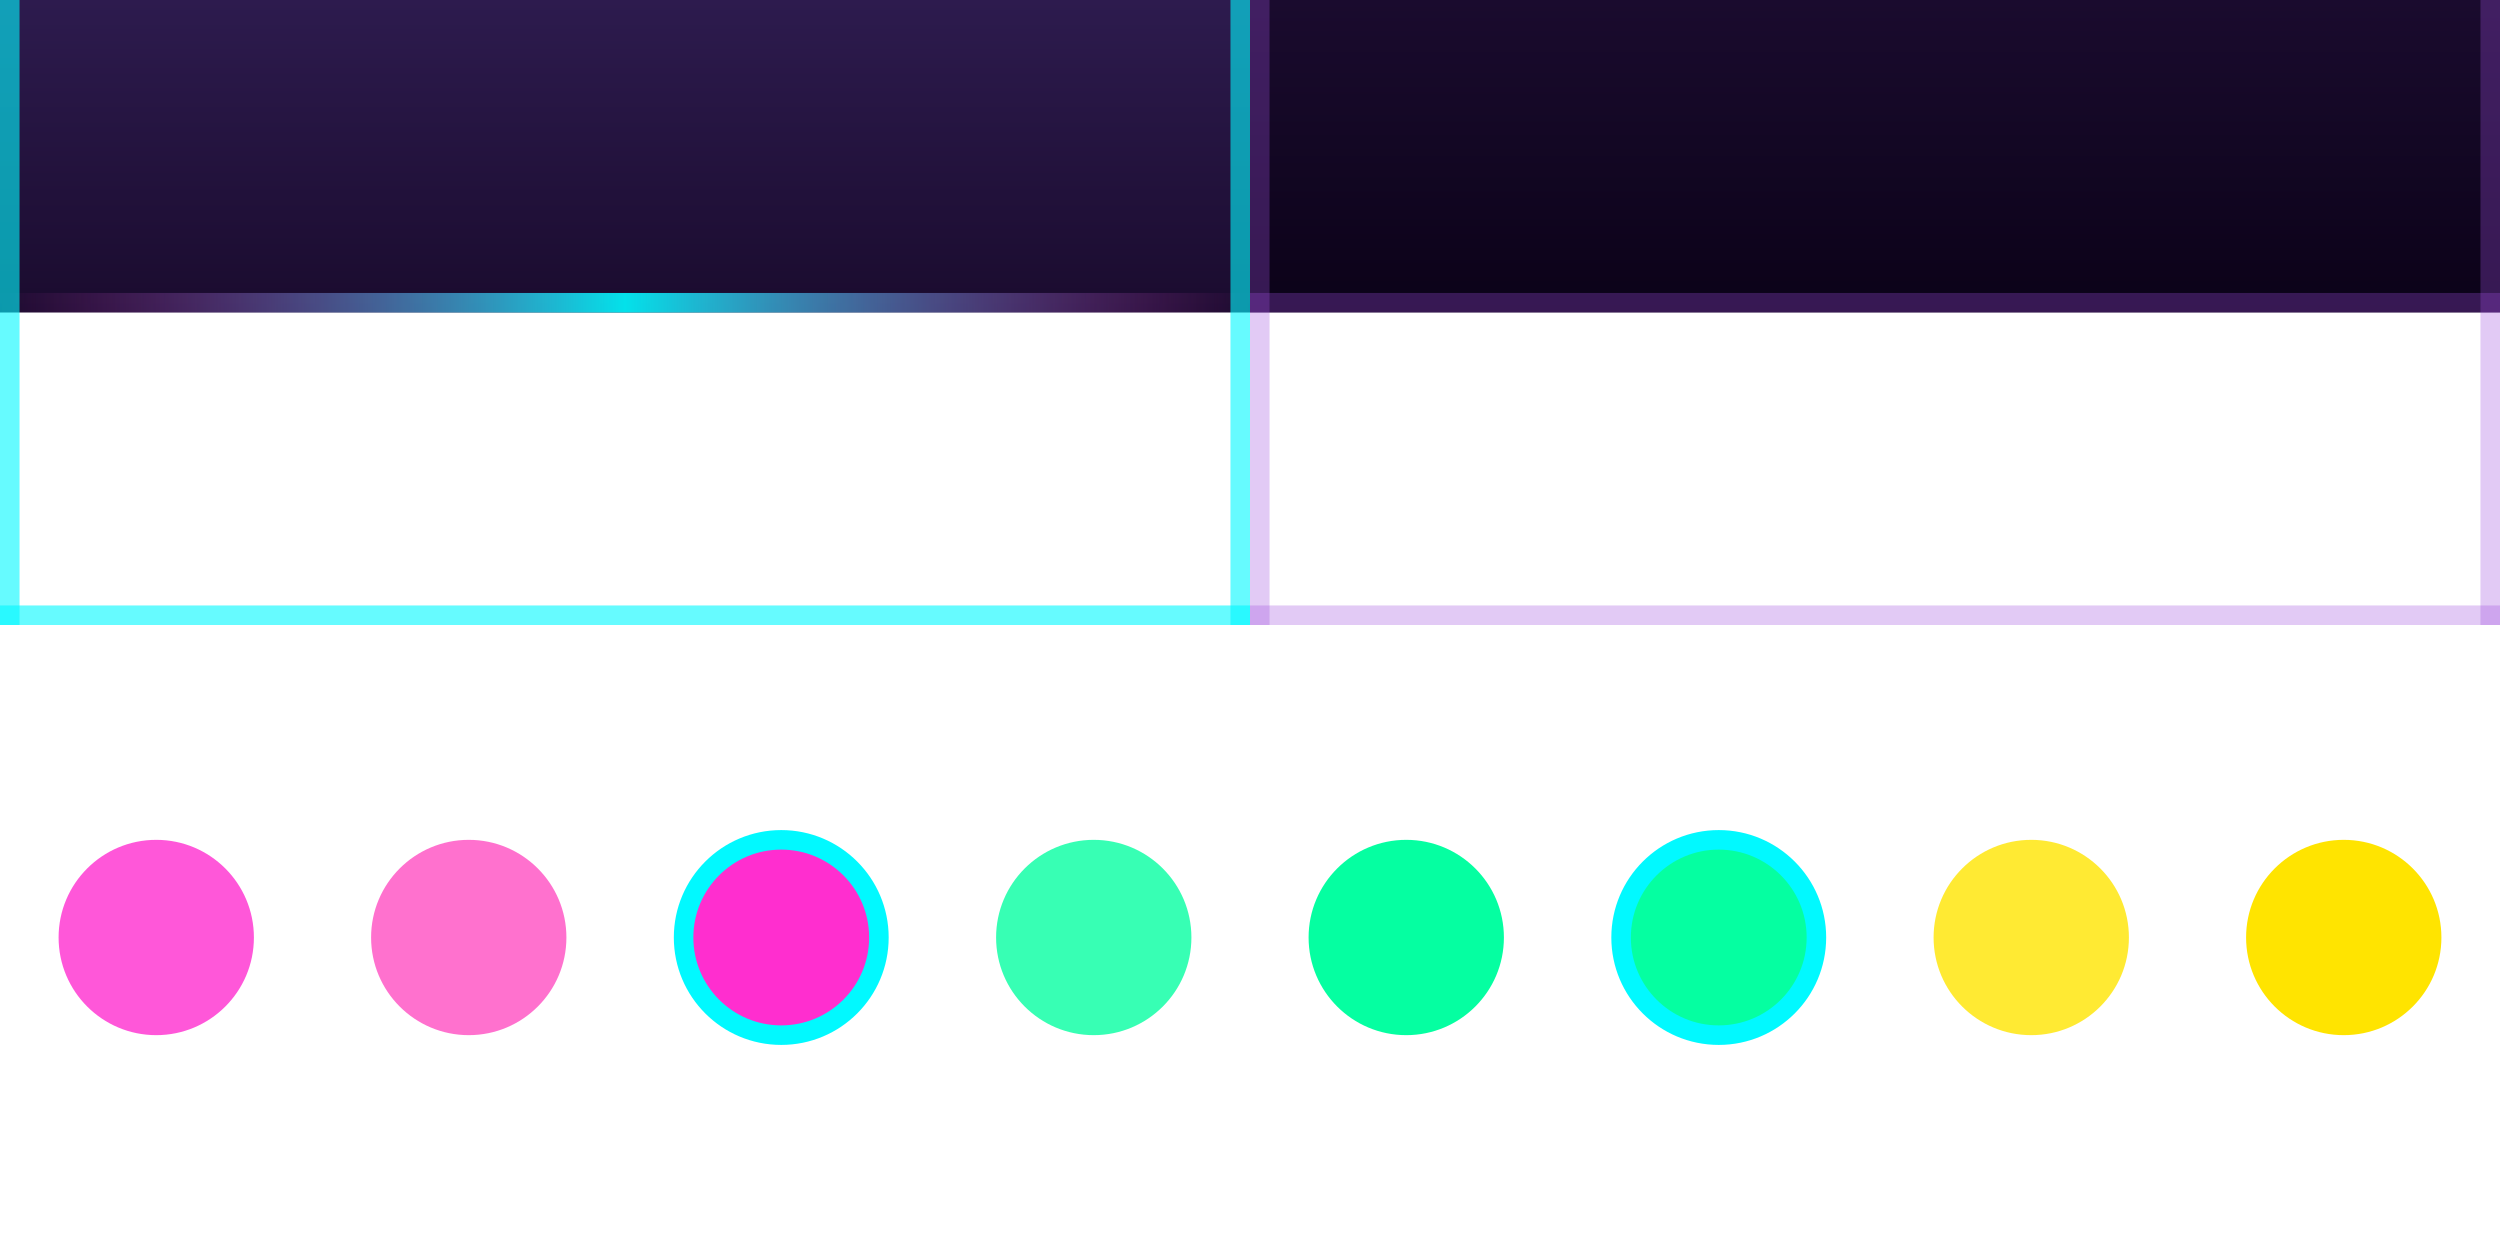
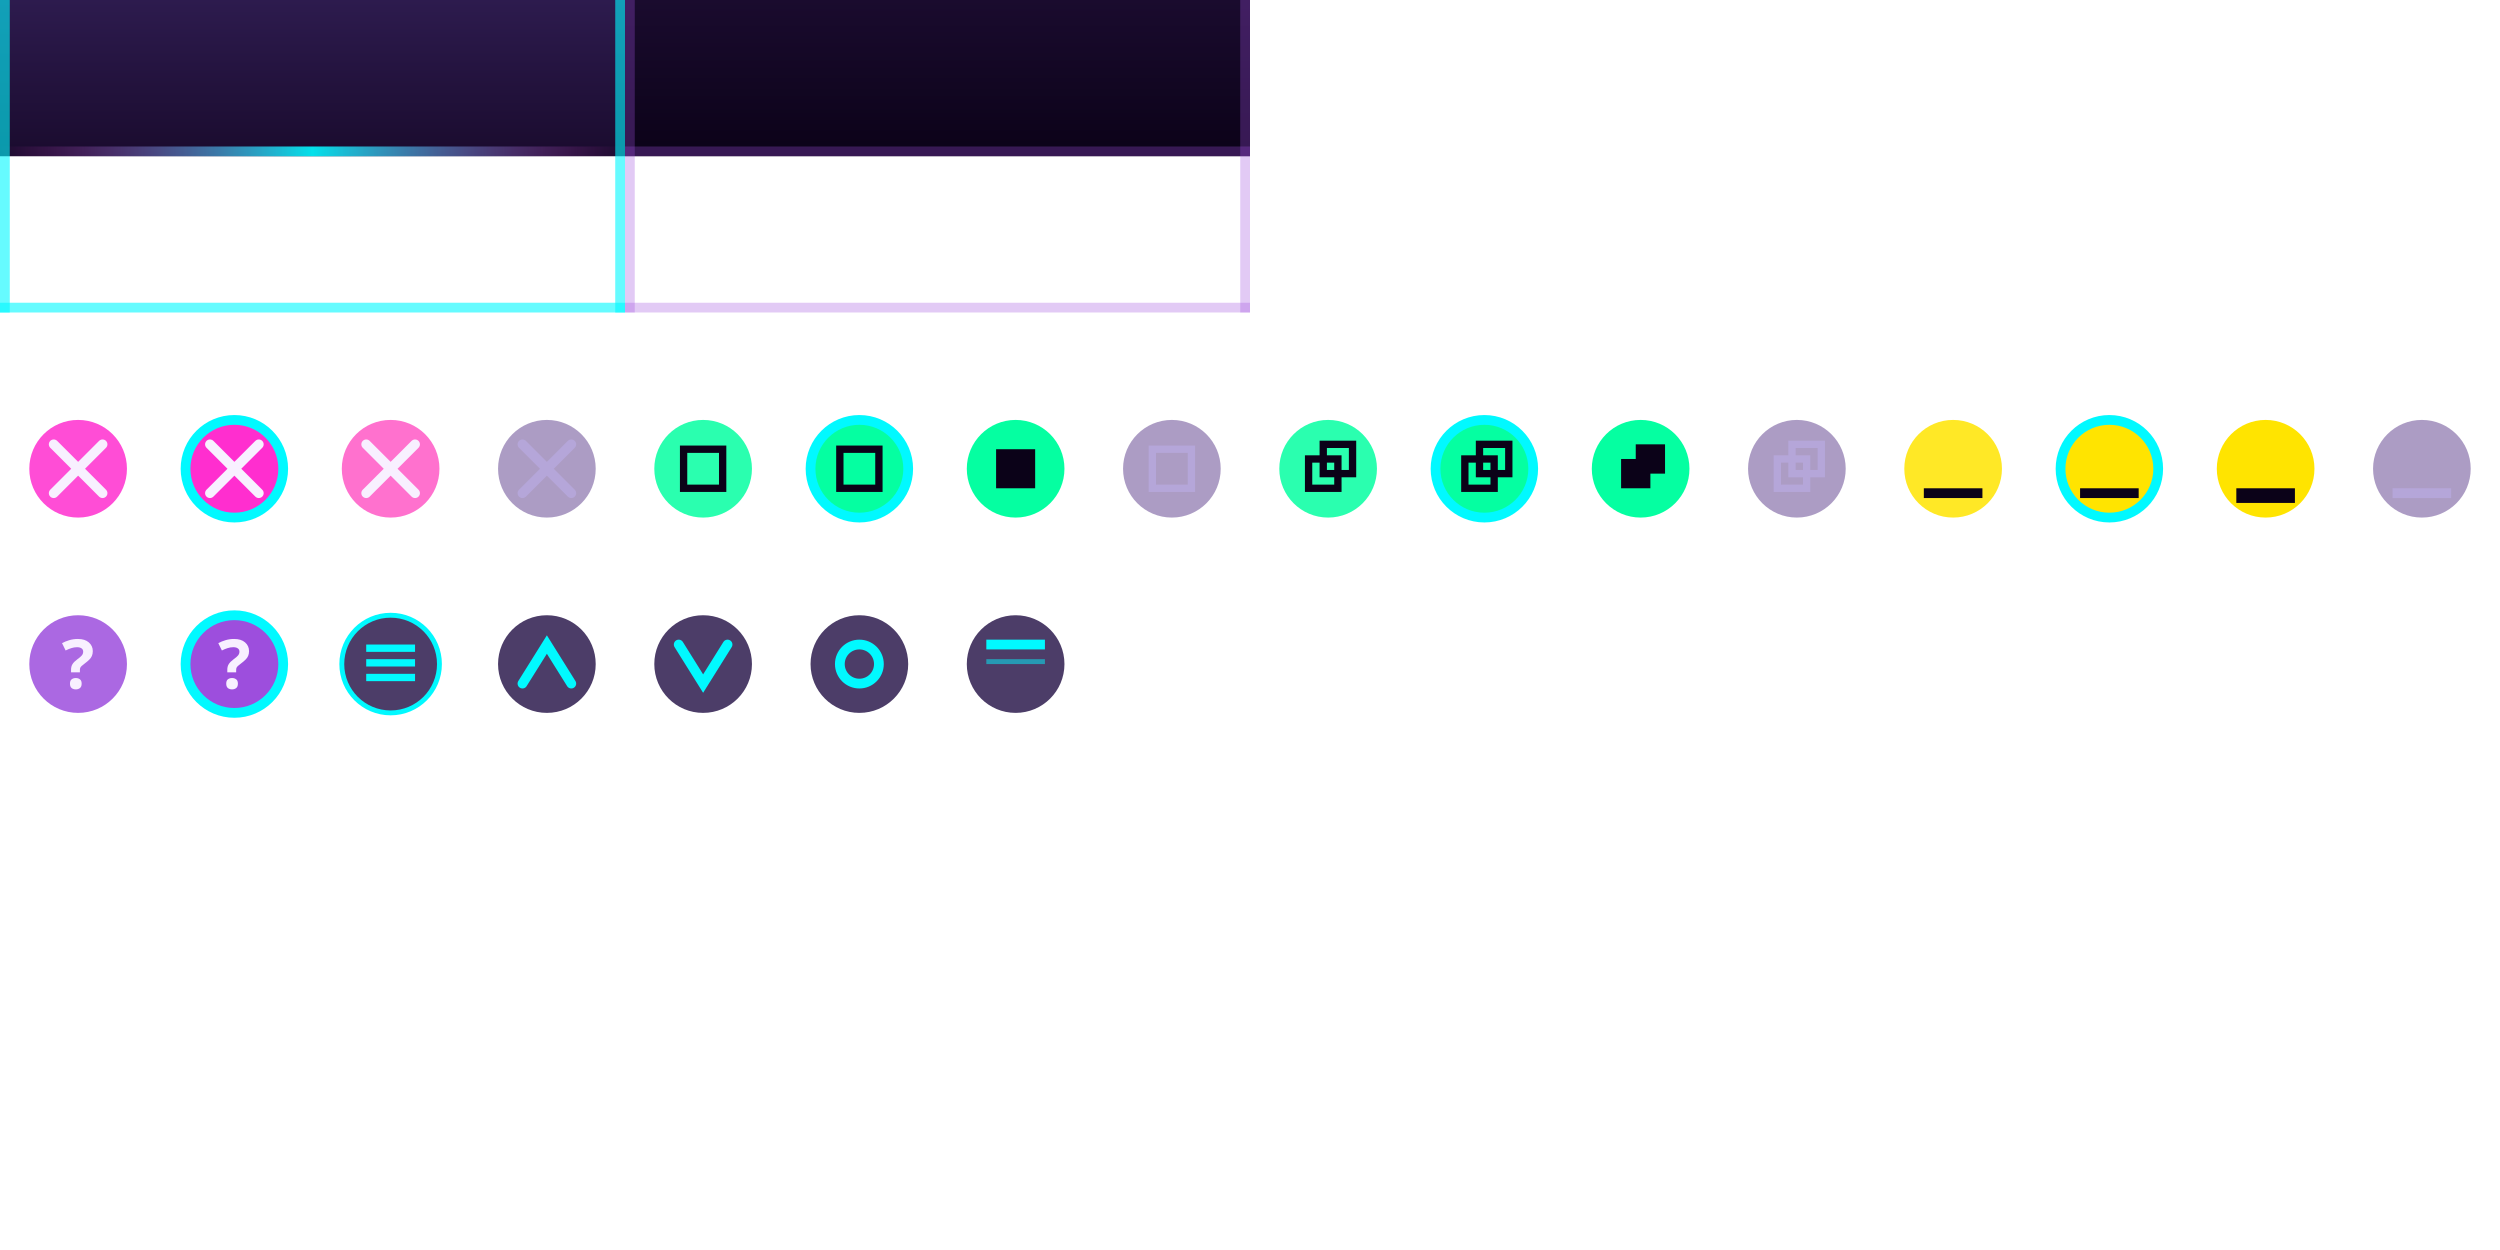
- <svg xmlns="http://www.w3.org/2000/svg" width="256" height="128" viewBox="0 0 256 128" version="1.1">
+ <svg xmlns="http://www.w3.org/2000/svg" width="512" height="256" viewBox="0 0 512 256" version="1.1">
  <defs>
    <linearGradient id="activeTitle" x1="0" y1="0" x2="0" y2="1">
      <stop offset="0" stop-color="#2D1B4E" />
      <stop offset="1" stop-color="#1A0B2E" />
    </linearGradient>
    <linearGradient id="inactiveTitle" x1="0" y1="0" x2="0" y2="1">
      <stop offset="0" stop-color="#1A0B2E" />
      <stop offset="1" stop-color="#0B0218" />
    </linearGradient>
    <linearGradient id="activeBorder" x1="0" y1="0" x2="1" y2="0">
      <stop offset="0" stop-color="#FF2ECF" stop-opacity="0.0" />
      <stop offset="0.5" stop-color="#01F9FF" stop-opacity="0.9" />
      <stop offset="1" stop-color="#FF2ECF" stop-opacity="0.0" />
    </linearGradient>
  </defs>
  <g id="decoration">
    <rect x="0" y="0" width="128" height="32" fill="url(#activeTitle)" />
    <rect x="0" y="30" width="128" height="2" fill="url(#activeBorder)" />
    <rect x="0" y="0" width="2" height="64" fill="#01F9FF" fill-opacity="0.6" />
    <rect x="126" y="0" width="2" height="64" fill="#01F9FF" fill-opacity="0.6" />
    <rect x="0" y="62" width="128" height="2" fill="#01F9FF" fill-opacity="0.6" />
  </g>
  <g id="decoration-inactive">
    <rect x="128" y="0" width="128" height="32" fill="url(#inactiveTitle)" />
    <rect x="128" y="30" width="128" height="2" fill="#9D4EDD" fill-opacity="0.3" />
    <rect x="128" y="0" width="2" height="64" fill="#9D4EDD" fill-opacity="0.3" />
    <rect x="254" y="0" width="2" height="64" fill="#9D4EDD" fill-opacity="0.3" />
    <rect x="128" y="62" width="128" height="2" fill="#9D4EDD" fill-opacity="0.3" />
  </g>
-   <g id="close-button">
-     <circle cx="16" cy="96" r="10" fill="#FF2ECF" fill-opacity="0.8" />
+   <g id="close">
+     <circle cx="16" cy="96" r="10" fill="#FF2ECF" fill-opacity="0.85" />
+     <path d="M 11 91 L 21 101 M 21 91 L 11 101" stroke="#F8F0FF" stroke-width="2" stroke-linecap="round" />
  </g>
-   <g id="close-button-pressed">
-     <circle cx="48" cy="96" r="10" fill="#FF71CE" fill-opacity="1.0" />
+   <g id="close-hover">
+     <circle cx="48" cy="96" r="10" fill="#FF2ECF" fill-opacity="1.0" stroke="#01F9FF" stroke-width="2" />
+     <path d="M 43 91 L 53 101 M 53 91 L 43 101" stroke="#F8F0FF" stroke-width="2" stroke-linecap="round" />
  </g>
-   <g id="close-button-hover">
-     <circle cx="80" cy="96" r="10" fill="#FF2ECF" fill-opacity="1.0" stroke="#01F9FF" stroke-width="2" />
+   <g id="close-pressed">
+     <circle cx="80" cy="96" r="10" fill="#FF71CE" fill-opacity="1.0" />
+     <path d="M 75 91 L 85 101 M 85 91 L 75 101" stroke="#F8F0FF" stroke-width="2" stroke-linecap="round" />
  </g>
-   <g id="maximize-button">
-     <circle cx="112" cy="96" r="10" fill="#05FFA1" fill-opacity="0.8" />
+   <g id="close-deactivated">
+     <circle cx="112" cy="96" r="10" fill="#5A3A8A" fill-opacity="0.5" />
+     <path d="M 107 91 L 117 101 M 117 91 L 107 101" stroke="#B5A6D9" stroke-width="2" stroke-linecap="round" />
  </g>
-   <g id="maximize-button-pressed">
-     <circle cx="144" cy="96" r="10" fill="#05FFA1" fill-opacity="1.0" />
+   <g id="maximize">
+     <circle cx="144" cy="96" r="10" fill="#05FFA1" fill-opacity="0.85" />
+     <rect x="140" y="92" width="8" height="8" fill="none" stroke="#0B0218" stroke-width="1.5" />
  </g>
-   <g id="maximize-button-hover">
+   <g id="maximize-hover">
    <circle cx="176" cy="96" r="10" fill="#05FFA1" fill-opacity="1.0" stroke="#01F9FF" stroke-width="2" />
+     <rect x="172" y="92" width="8" height="8" fill="none" stroke="#0B0218" stroke-width="1.5" />
  </g>
-   <g id="minimize-button">
-     <circle cx="208" cy="96" r="10" fill="#FFE400" fill-opacity="0.8" />
+   <g id="maximize-pressed">
+     <circle cx="208" cy="96" r="10" fill="#05FFA1" fill-opacity="1.0" />
+     <rect x="204" y="92" width="8" height="8" fill="#0B0218" />
  </g>
-   <g id="minimize-button-pressed">
-     <circle cx="240" cy="96" r="10" fill="#FFE400" fill-opacity="1.0" />
+   <g id="maximize-deactivated">
+     <circle cx="240" cy="96" r="10" fill="#5A3A8A" fill-opacity="0.5" />
+     <rect x="236" y="92" width="8" height="8" fill="none" stroke="#B5A6D9" stroke-width="1.5" />
+   </g>
+   <g id="restore">
+     <circle cx="272" cy="96" r="10" fill="#05FFA1" fill-opacity="0.85" />
+     <rect x="268" y="94" width="6" height="6" fill="none" stroke="#0B0218" stroke-width="1.5" />
+     <rect x="271" y="91" width="6" height="6" fill="none" stroke="#0B0218" stroke-width="1.5" />
+   </g>
+   <g id="restore-hover">
+     <circle cx="304" cy="96" r="10" fill="#05FFA1" fill-opacity="1.0" stroke="#01F9FF" stroke-width="2" />
+     <rect x="300" y="94" width="6" height="6" fill="none" stroke="#0B0218" stroke-width="1.5" />
+     <rect x="303" y="91" width="6" height="6" fill="none" stroke="#0B0218" stroke-width="1.5" />
+   </g>
+   <g id="restore-pressed">
+     <circle cx="336" cy="96" r="10" fill="#05FFA1" fill-opacity="1.0" />
+     <rect x="332" y="94" width="6" height="6" fill="#0B0218" />
+     <rect x="335" y="91" width="6" height="6" fill="#0B0218" />
+   </g>
+   <g id="restore-deactivated">
+     <circle cx="368" cy="96" r="10" fill="#5A3A8A" fill-opacity="0.5" />
+     <rect x="364" y="94" width="6" height="6" fill="none" stroke="#B5A6D9" stroke-width="1.5" />
+     <rect x="367" y="91" width="6" height="6" fill="none" stroke="#B5A6D9" stroke-width="1.5" />
+   </g>
+   <g id="minimize">
+     <circle cx="400" cy="96" r="10" fill="#FFE400" fill-opacity="0.85" />
+     <rect x="394" y="100" width="12" height="2" fill="#0B0218" />
+   </g>
+   <g id="minimize-hover">
+     <circle cx="432" cy="96" r="10" fill="#FFE400" fill-opacity="1.0" stroke="#01F9FF" stroke-width="2" />
+     <rect x="426" y="100" width="12" height="2" fill="#0B0218" />
+   </g>
+   <g id="minimize-pressed">
+     <circle cx="464" cy="96" r="10" fill="#FFE400" fill-opacity="1.0" />
+     <rect x="458" y="100" width="12" height="3" fill="#0B0218" />
+   </g>
+   <g id="minimize-deactivated">
+     <circle cx="496" cy="96" r="10" fill="#5A3A8A" fill-opacity="0.5" />
+     <rect x="490" y="100" width="12" height="2" fill="#B5A6D9" />
+   </g>
+   <g id="help">
+     <circle cx="16" cy="136" r="10" fill="#9D4EDD" fill-opacity="0.85" />
+     <text x="16" y="141" text-anchor="middle" font-family="Orbitron" font-size="14" font-weight="bold" fill="#F8F0FF">?</text>
+   </g>
+   <g id="help-hover">
+     <circle cx="48" cy="136" r="10" fill="#9D4EDD" fill-opacity="1.0" stroke="#01F9FF" stroke-width="2" />
+     <text x="48" y="141" text-anchor="middle" font-family="Orbitron" font-size="14" font-weight="bold" fill="#F8F0FF">?</text>
+   </g>
+   <g id="menu">
+     <circle cx="80" cy="136" r="10" fill="#2D1B4E" fill-opacity="0.85" stroke="#01F9FF" stroke-width="1" />
+     <rect x="75" y="132" width="10" height="1.5" fill="#01F9FF" />
+     <rect x="75" y="135" width="10" height="1.5" fill="#01F9FF" />
+     <rect x="75" y="138" width="10" height="1.5" fill="#01F9FF" />
+   </g>
+   <g id="keepabove">
+     <circle cx="112" cy="136" r="10" fill="#2D1B4E" fill-opacity="0.85" />
+     <path d="M 107 140 L 112 132 L 117 140" fill="none" stroke="#01F9FF" stroke-width="2" stroke-linecap="round" />
+   </g>
+   <g id="keepbelow">
+     <circle cx="144" cy="136" r="10" fill="#2D1B4E" fill-opacity="0.85" />
+     <path d="M 139 132 L 144 140 L 149 132" fill="none" stroke="#01F9FF" stroke-width="2" stroke-linecap="round" />
+   </g>
+   <g id="alldesktops">
+     <circle cx="176" cy="136" r="10" fill="#2D1B4E" fill-opacity="0.85" />
+     <circle cx="176" cy="136" r="4" fill="none" stroke="#01F9FF" stroke-width="2" />
+   </g>
+   <g id="shade">
+     <circle cx="208" cy="136" r="10" fill="#2D1B4E" fill-opacity="0.85" />
+     <rect x="202" y="131" width="12" height="2" fill="#01F9FF" />
+     <rect x="202" y="135" width="12" height="1" fill="#01F9FF" fill-opacity="0.5" />
  </g>
</svg>
